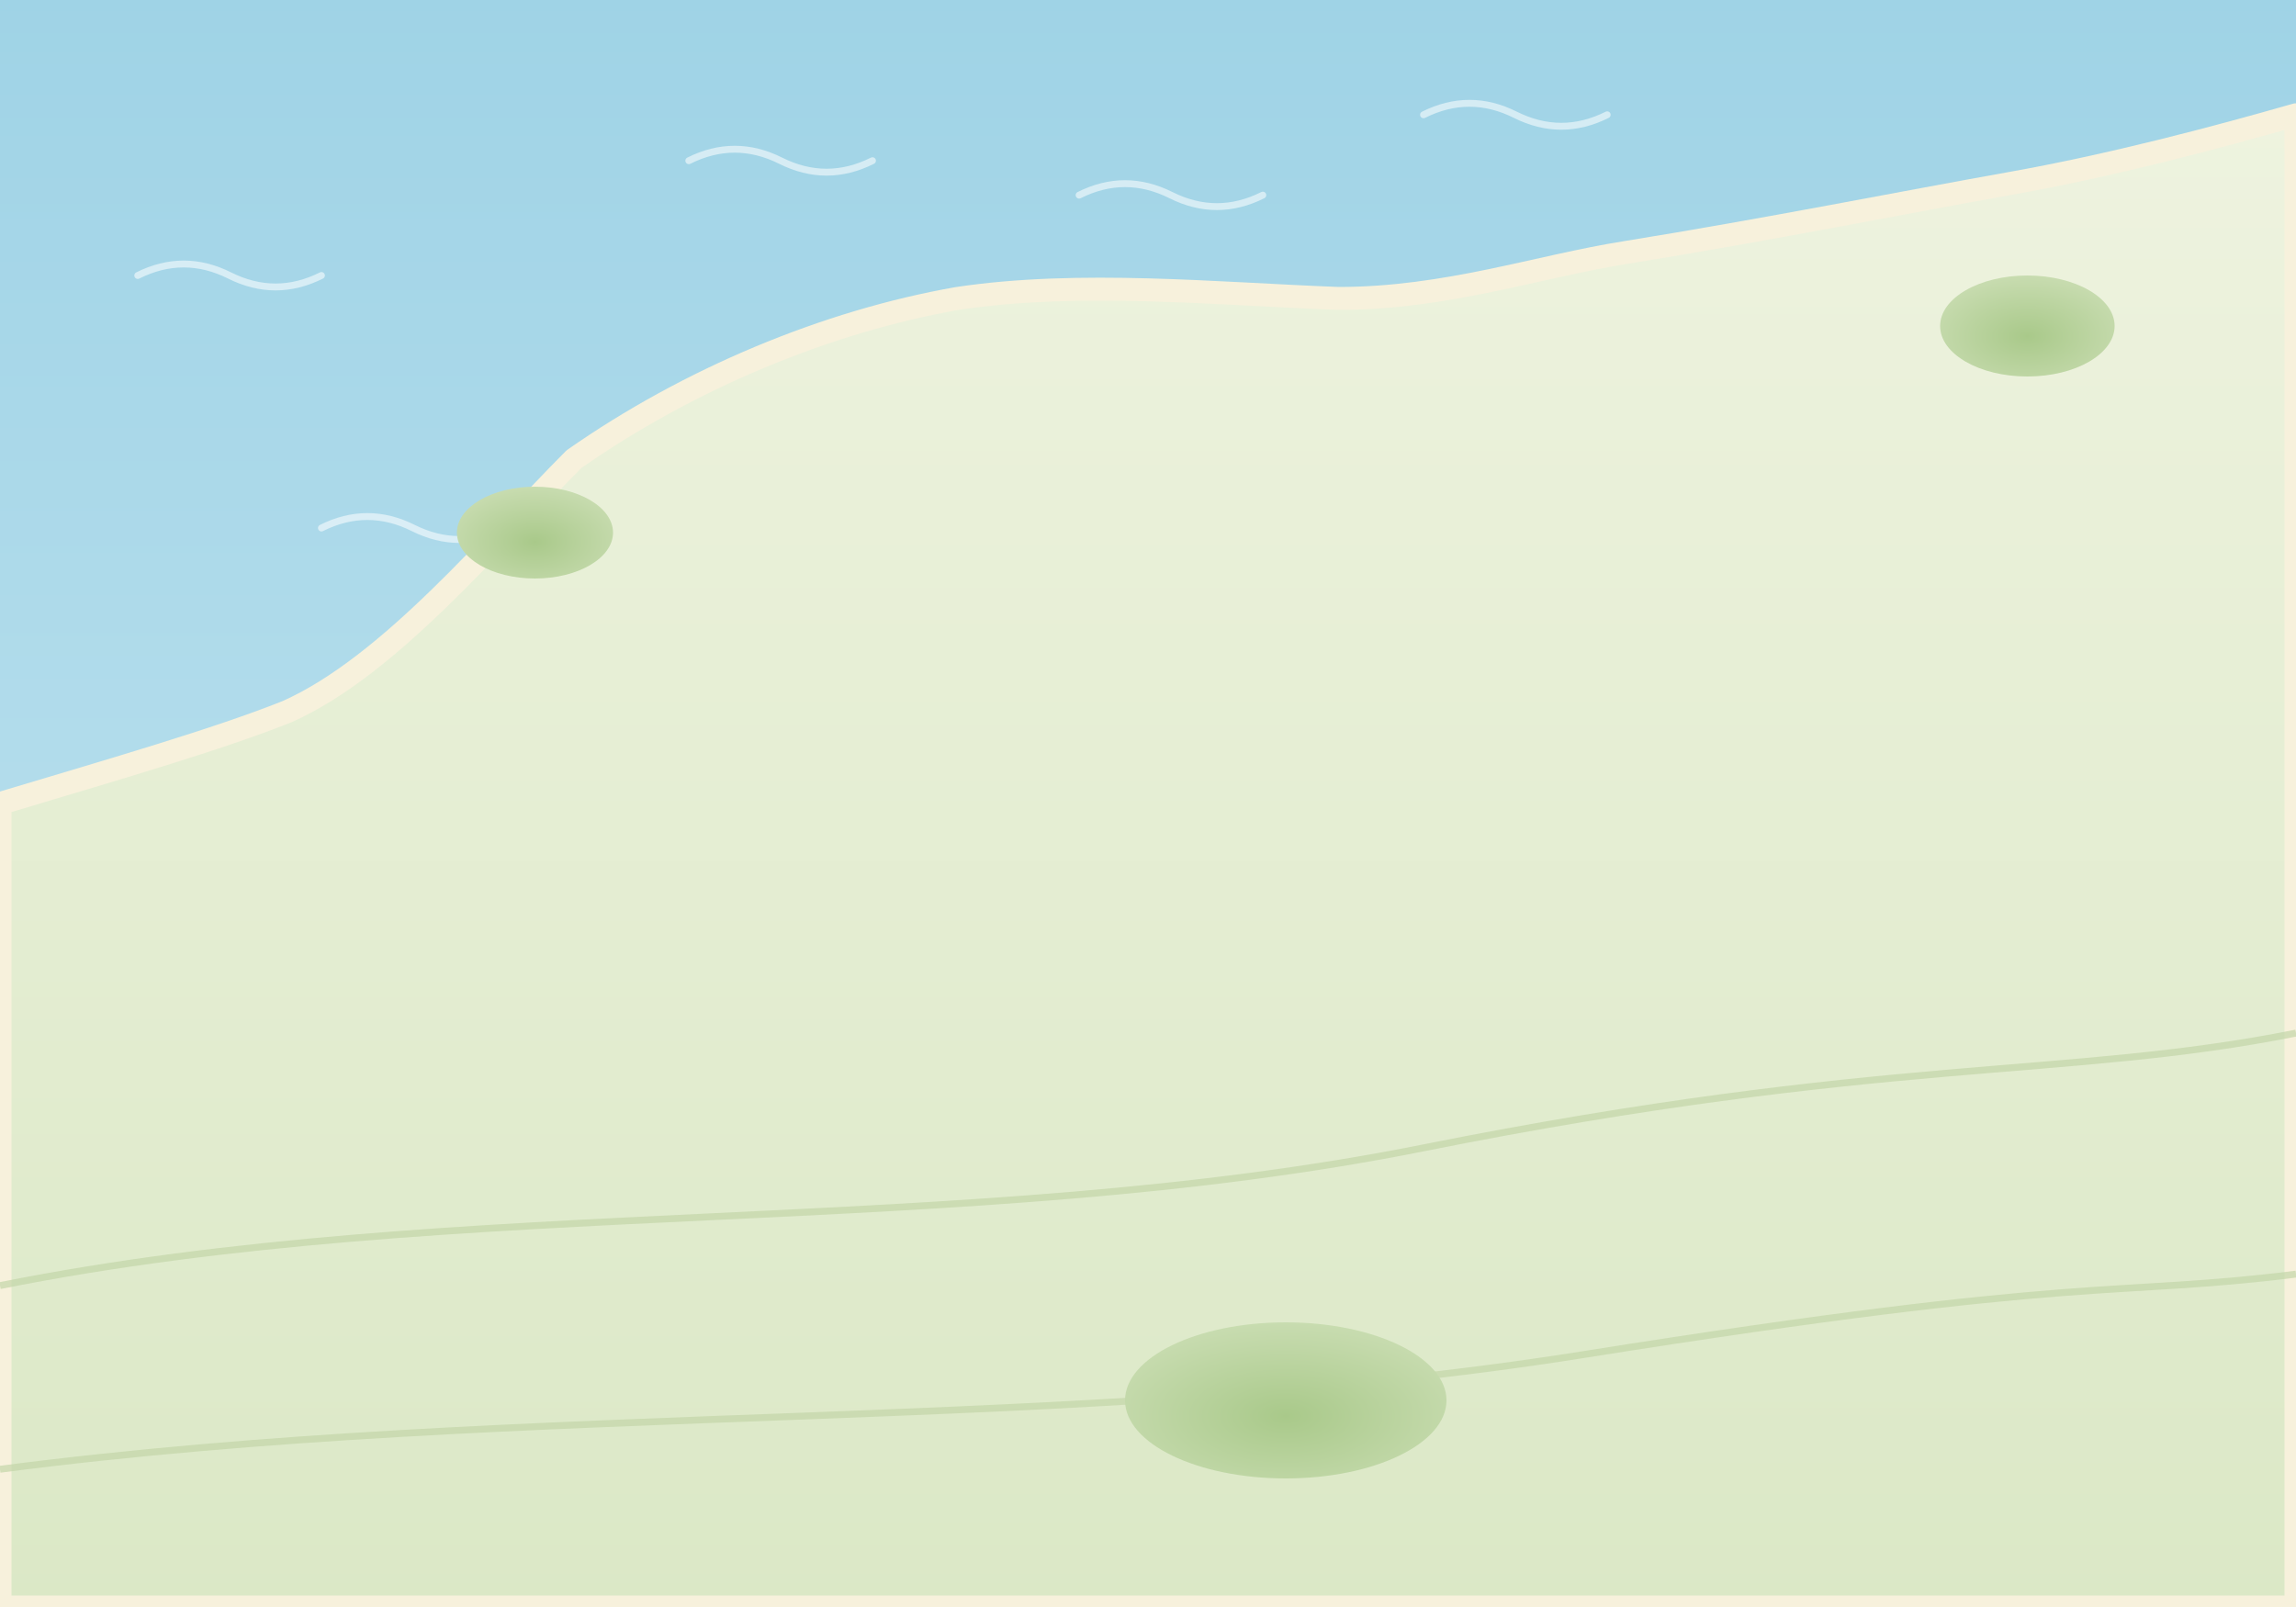
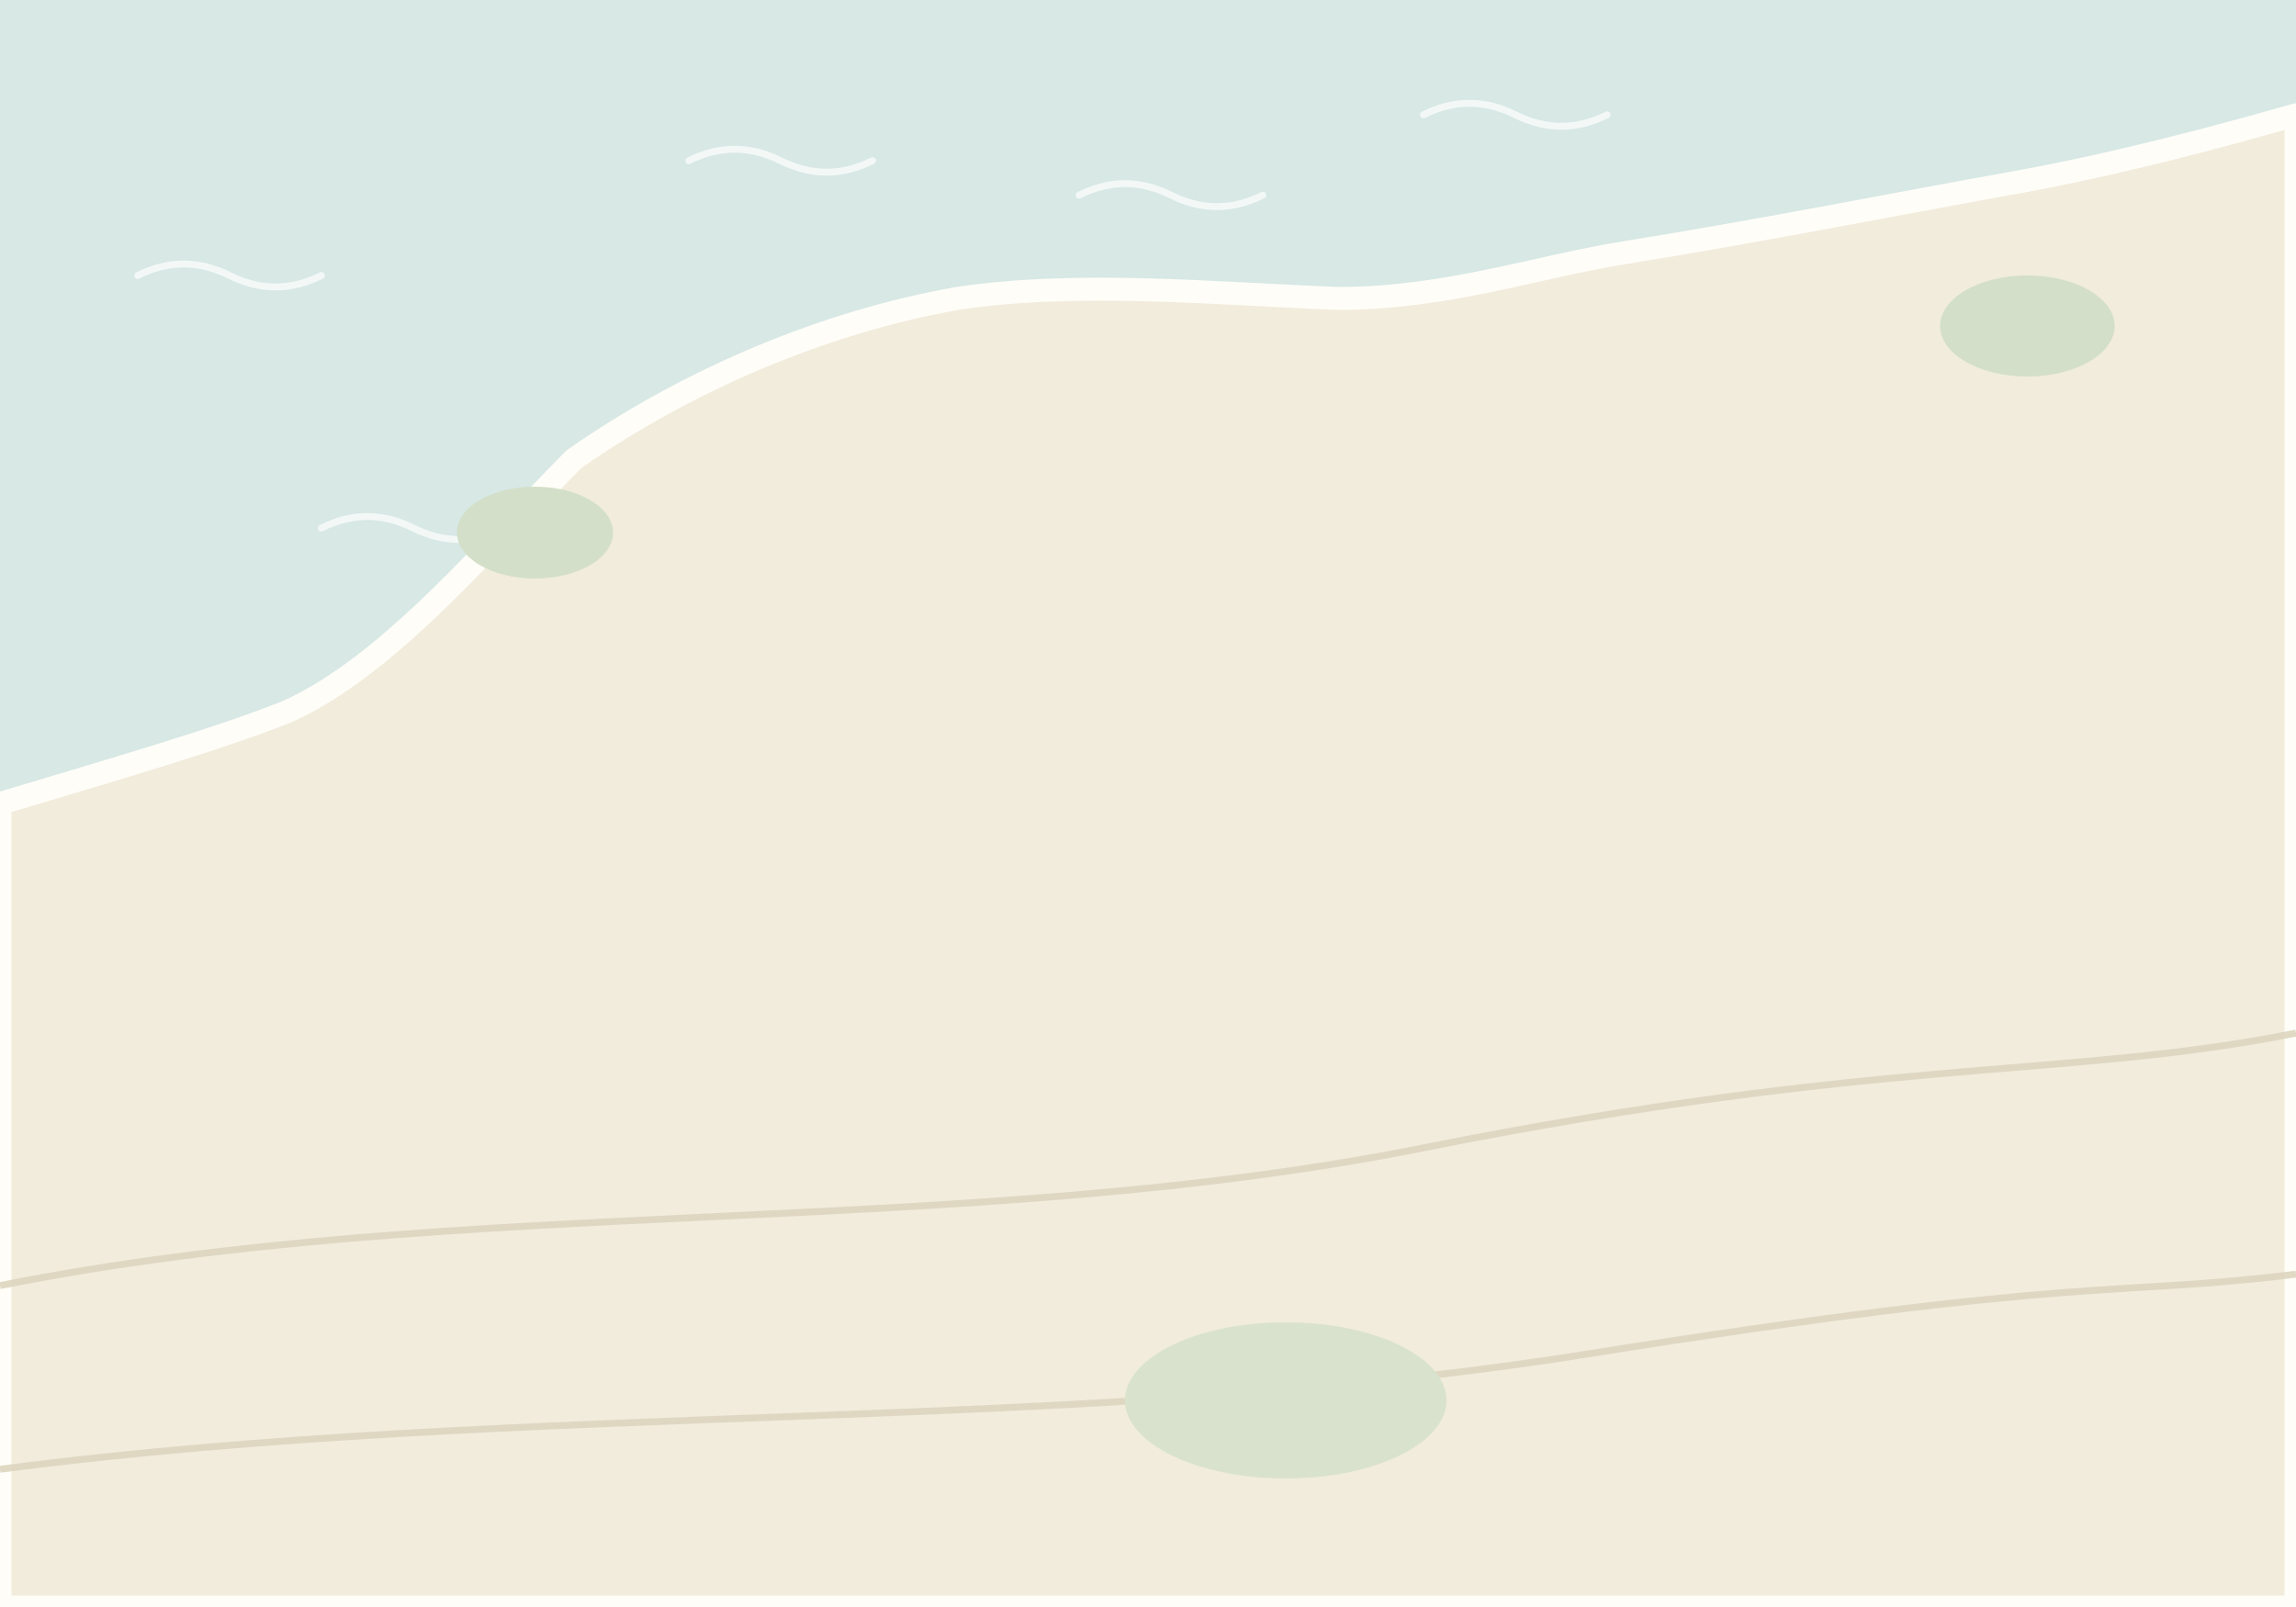
<svg xmlns="http://www.w3.org/2000/svg" viewBox="0 0 1000 700" preserveAspectRatio="none">
-   <defs>
-     <linearGradient id="sea" x1="0" y1="0" x2="0" y2="1">
-       <stop offset="0" stop-color="#9fd3e6" />
-       <stop offset="1" stop-color="#c6e6f1" />
-     </linearGradient>
-     <linearGradient id="land" x1="0" y1="0" x2="0" y2="1">
-       <stop offset="0" stop-color="#eef3df" />
-       <stop offset="1" stop-color="#dbe8c6" />
-     </linearGradient>
-     <radialGradient id="oreum" cx="0.5" cy="0.6" r="0.6">
-       <stop offset="0" stop-color="#a9c98a" />
-       <stop offset="1" stop-color="#c8dcb0" />
-     </radialGradient>
-   </defs>
-   <rect width="1000" height="700" fill="url(#sea)" />
-   <g fill="none" stroke="#ffffff" stroke-opacity="0.55" stroke-width="3" stroke-linecap="round">
+   <rect width="1000" height="700" fill="#d7e8e5" />
+   <g fill="none" stroke="#ffffff" stroke-opacity="0.7" stroke-width="3" stroke-linecap="round">
    <path d="M60 120 q20 -10 40 0 t40 0" />
    <path d="M300 70 q20 -10 40 0 t40 0" />
    <path d="M620 50 q20 -10 40 0 t40 0" />
    <path d="M140 230 q20 -10 40 0 t40 0" />
    <path d="M470 85 q20 -10 40 0 t40 0" />
  </g>
-   <path d="M0 350 C 50 335, 95 322, 125 310 C 170 290, 215 235, 250 200 C 300 165, 360 140, 417 130            C 470 122, 530 128, 583 130 C 630 130, 670 116, 708 110 C 770 100, 830 88, 875 80            C 920 72, 965 60, 1000 50 L 1000 700 L 0 700 Z" fill="url(#land)" stroke="#f7f1dc" stroke-width="10" stroke-linejoin="round" />
-   <g fill="none" stroke="#c3d6a8" stroke-width="3" stroke-opacity="0.7">
+   <path d="M0 350 C 50 335, 95 322, 125 310 C 170 290, 215 235, 250 200 C 300 165, 360 140, 417 130            C 470 122, 530 128, 583 130 C 630 130, 670 116, 708 110 C 770 100, 830 88, 875 80            C 920 72, 965 60, 1000 50 L 1000 700 L 0 700 Z" fill="#f1ecdc" stroke="#fffdf8" stroke-width="10" stroke-linejoin="round" />
+   <g fill="none" stroke="#ddd5bf" stroke-width="3" stroke-opacity="0.9">
    <path d="M0 560 C 200 520, 420 540, 620 500 S 900 470, 1000 450" />
    <path d="M0 640 C 230 610, 470 625, 690 590 S 920 565, 1000 555" />
  </g>
-   <ellipse cx="233" cy="232" rx="34" ry="20" fill="url(#oreum)" />
-   <ellipse cx="883" cy="142" rx="38" ry="22" fill="url(#oreum)" />
-   <ellipse cx="560" cy="610" rx="70" ry="34" fill="url(#oreum)" />
+   <ellipse cx="233" cy="232" rx="34" ry="20" fill="#d3dfc8" />
+   <ellipse cx="883" cy="142" rx="38" ry="22" fill="#d3dfc8" />
+   <ellipse cx="560" cy="610" rx="70" ry="34" fill="#d9e2cc" />
</svg>
